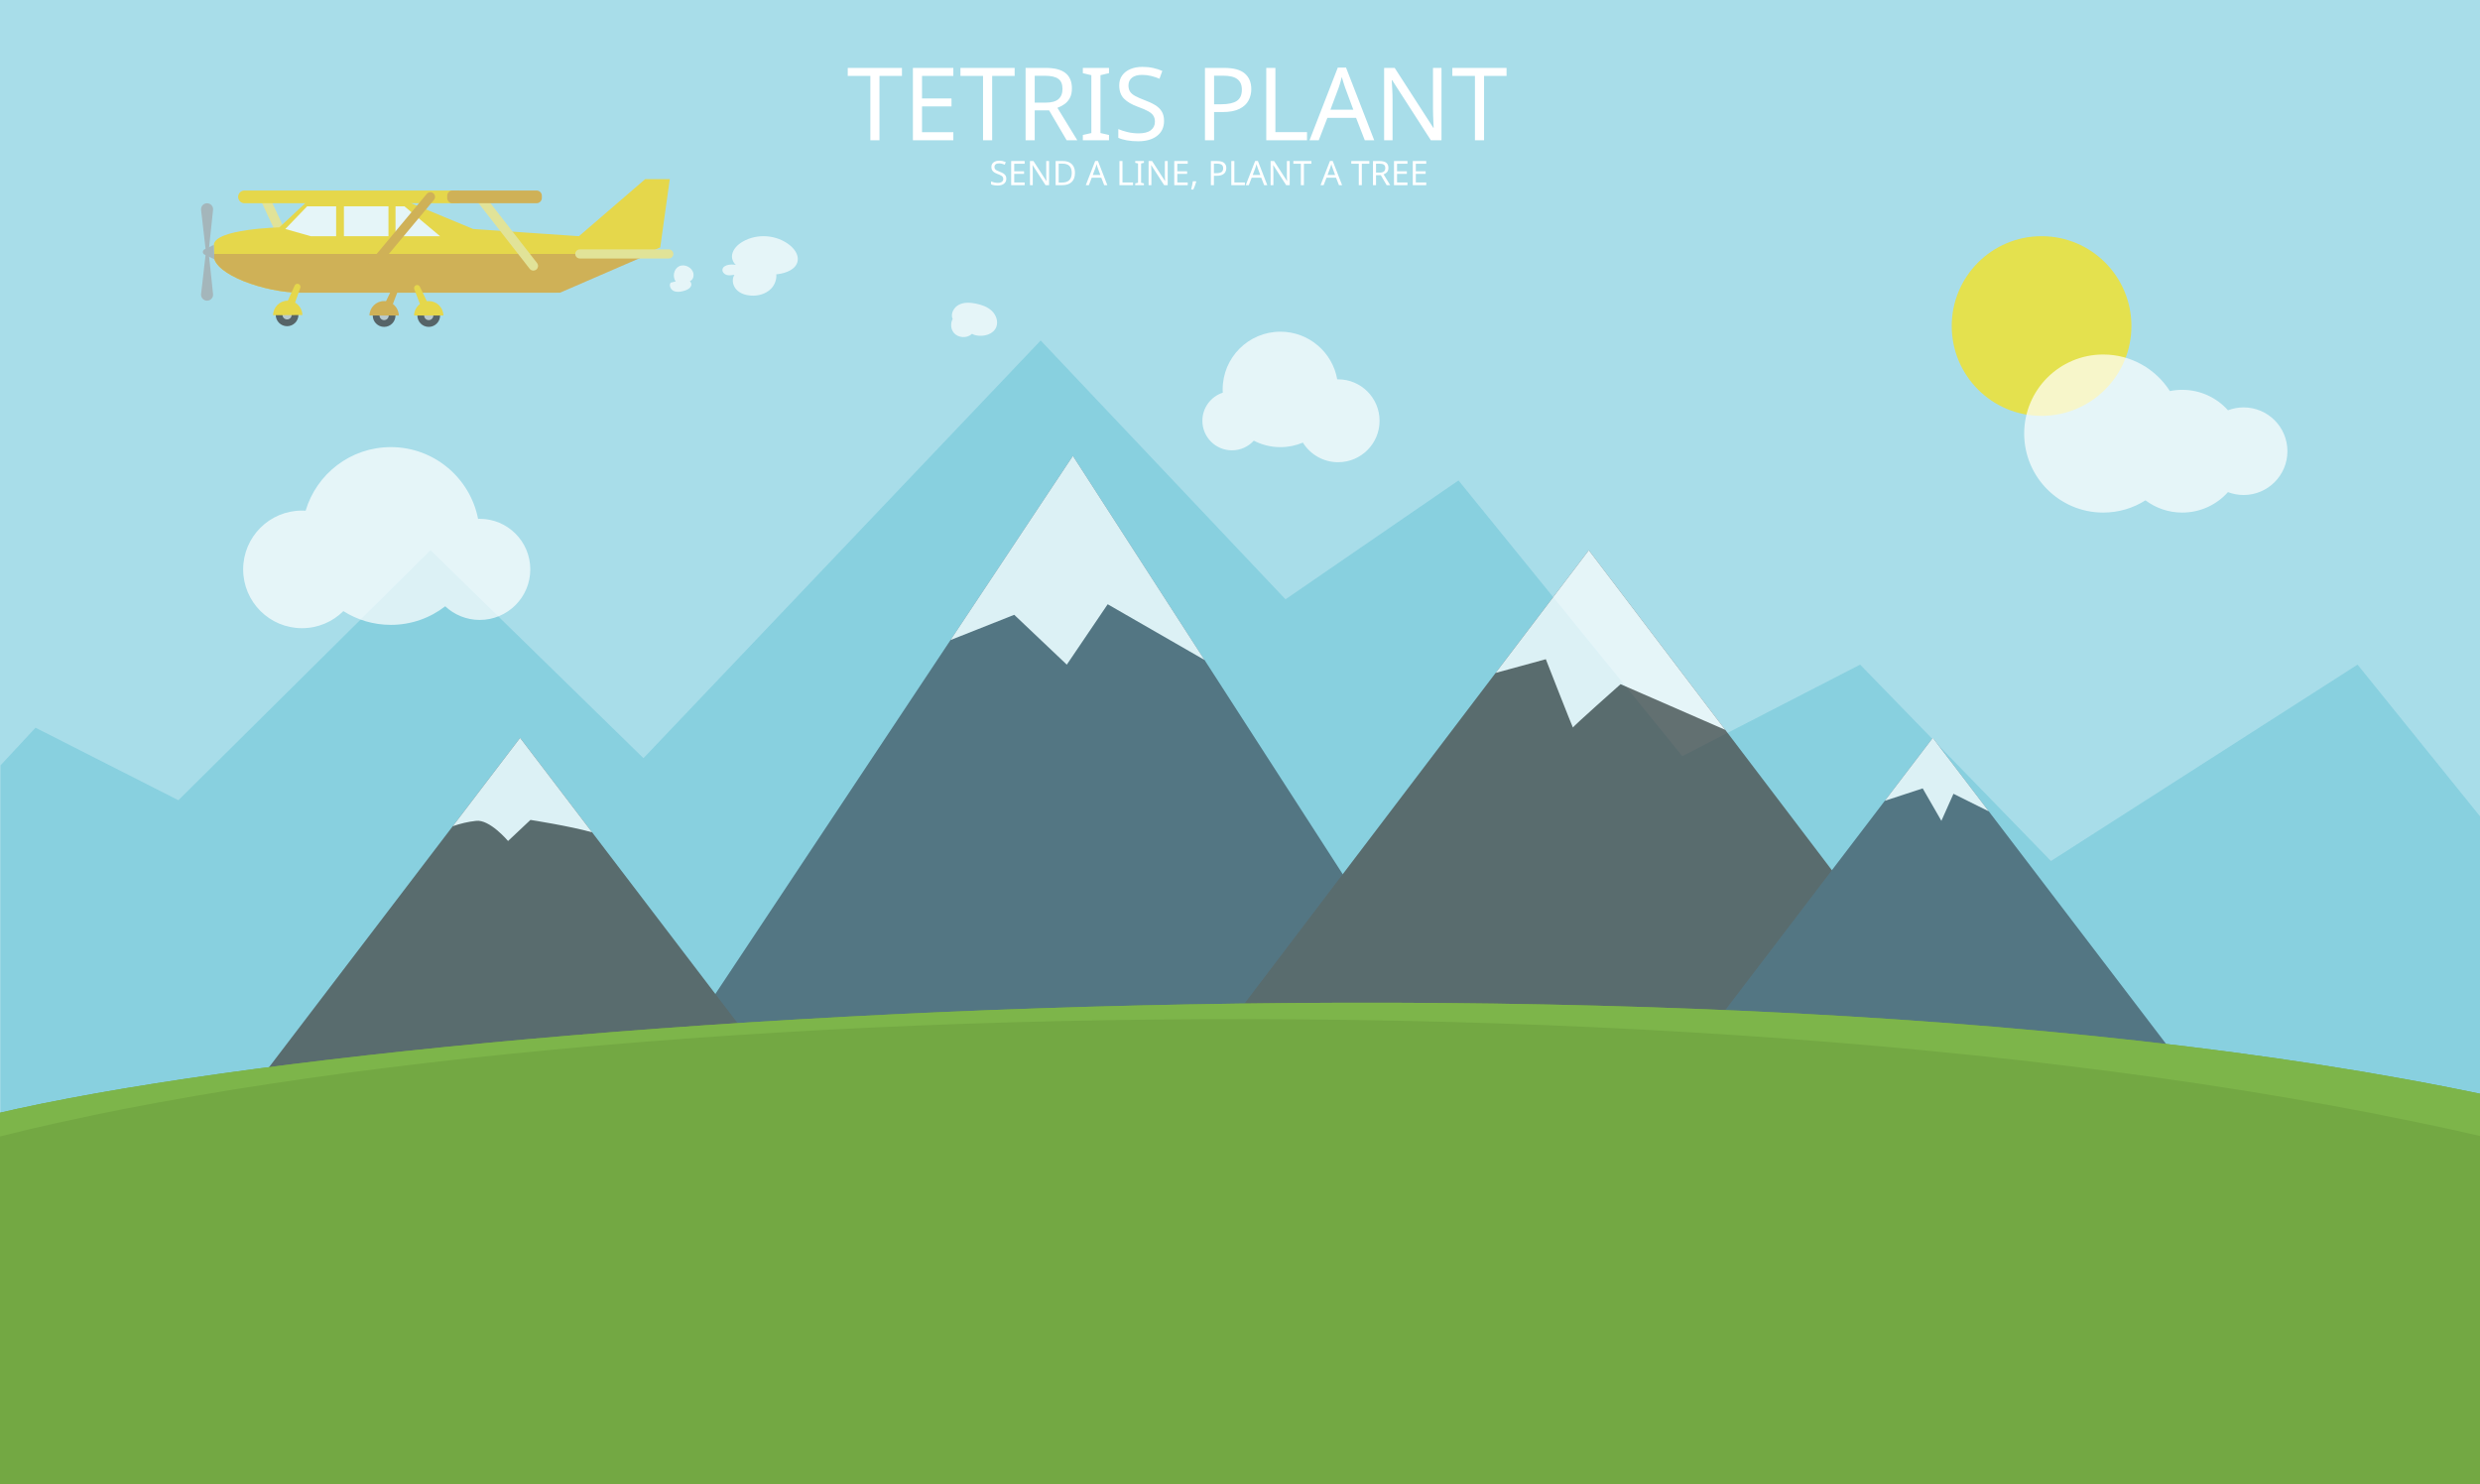
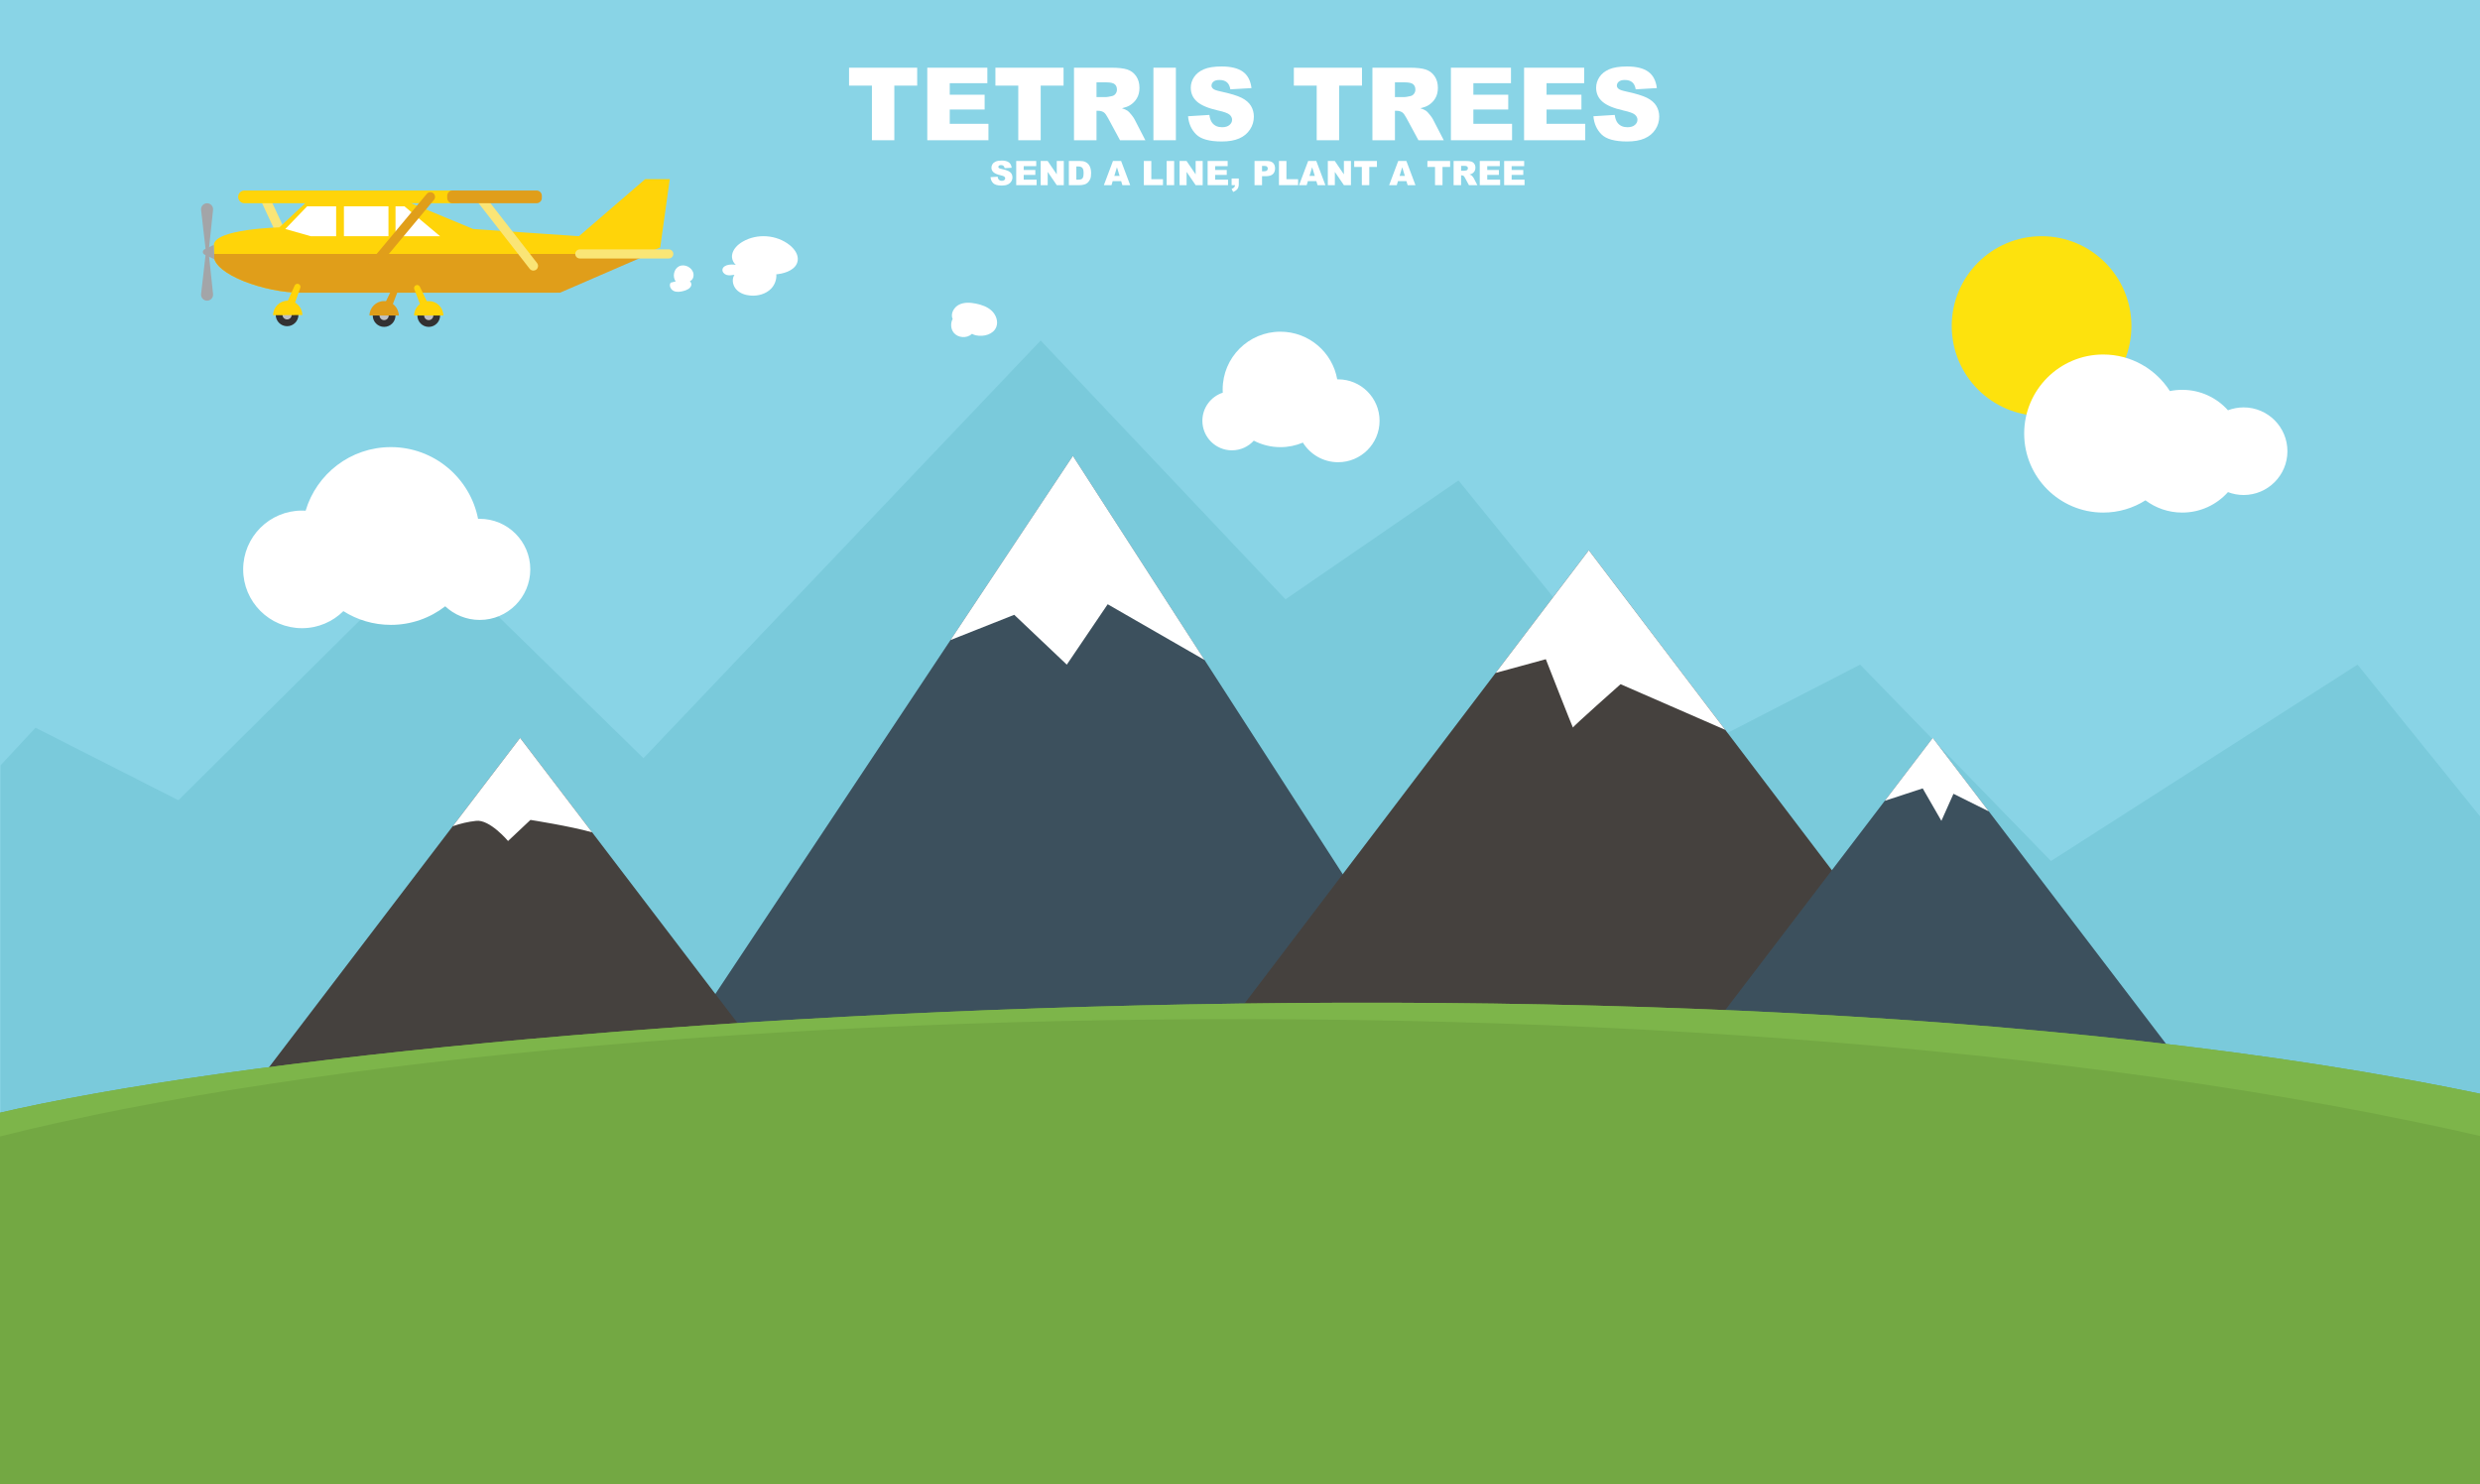
<svg xmlns="http://www.w3.org/2000/svg" version="1.1" x="0px" y="0px" width="1435.453px" height="858.529px" viewBox="0 0 1435.453 858.529" enable-background="new 0 0 1435.453 858.529" xml:space="preserve">
  <g id="Layer_1">
-     <g opacity="0.7">
+     <g>
      <rect x="-3.911" y="-50.639" fill="#89D4E6" width="1440.756" height="980.137" />
    </g>
  </g>
  <g id="mountains">
-     <g opacity="0.7">
+     <g>
      <polygon fill="#7ACADB" points="1364.574,384.71 1187.106,498.375 1076.668,384.71 973.743,437.68 844.191,278.098     744.062,346.905 602.359,197.09 372.446,438.859 249.191,318.483 103.254,463.193 20.563,421.225 0.323,442.982 0.323,662.85     1435.453,752.295 1435.453,472.496   " />
    </g>
-     <g opacity="0.7">
+     <g>
      <g>
        <g>
          <g>
            <polygon fill="#3C505D" points="894.743,688.236 309.365,732.869 621.001,263.882      " />
          </g>
        </g>
        <g>
          <g>
            <polygon fill="#FFFFFF" points="617.479,384.711 641.143,349.758 697.206,382.014 621.001,263.882 550.174,370.471        587.054,355.862      " />
          </g>
        </g>
      </g>
      <g>
        <g>
          <g>
            <polygon fill="#45413E" points="500.129,688.236 101.959,688.236 301.043,427.096      " />
          </g>
        </g>
        <g>
          <g>
            <path fill="#FFFFFF" d="M294.069,486.793l12.959-12.205c0,0,23.439,3.654,35.718,7.209l-41.703-54.701l-38.989,51.143       c4.374-1.551,8.896-2.602,13.421-3.096C283.364,474.033,294.069,486.793,294.069,486.793z" />
          </g>
        </g>
      </g>
      <g>
        <g>
          <g>
            <polygon fill="#45413E" points="1200.48,688.236 638.777,688.236 919.629,318.483      " />
          </g>
        </g>
        <g>
          <path fill="#FFFFFF" d="M919.629,318.483l-53.948,71.025l29.062-7.941c0,0,15.722,40.224,15.722,39.546      s27.539-25.084,27.539-25.084l60.601,26.43L919.629,318.483z" />
        </g>
      </g>
      <g>
        <g>
          <g>
            <polygon fill="#3C505D" points="1317.799,688.236 919.629,688.236 1118.714,427.096      " />
          </g>
        </g>
        <g>
          <polygon fill="#FFFFFF" points="1118.714,427.096 1090.935,463.533 1112.882,456.336 1123.696,475.125 1130.692,459.467       1151.15,469.645     " />
        </g>
      </g>
    </g>
  </g>
  <g id="green">
    <g>
      <g>
        <path fill="#73A843" d="M1570.018,668.979C1154.805,527.664,239.902,582.438-15.847,647.913     c-174.645,44.713-498.567-1.803-627.229,8.218c-52.535,4.092,524.739,128.095,554.283,161.944     c29.548,33.848,76.413,56.469,125.027,72.408c112.025,36.729,236.472,42.405,358.091,45.173     c220.712,5.021,441.727,2.088,662.086-8.788c146.139-7.211,295.039-18.503,428.939-64.364     c31.971-10.946,64.582-25.244,84.666-46.667V668.979z" />
      </g>
      <g>
        <path fill="#7DB54A" d="M-15.847,647.913c-174.644,44.713-498.567-1.804-627.229,8.218c-14.015,1.092,16.801,10.72,70.062,24.886     c152.575,3.081,407.104,21.345,554.729-18.466c353.763-95.402,1173.089-108.826,1588.302,32.487v-26.06     C1154.805,527.664,239.902,582.438-15.847,647.913z" />
      </g>
    </g>
-     <text transform="matrix(1 0 0 1 490.0962 81.1758)" fill="#FFFFFF" font-family="'Arial-Black'" font-size="58.656">TETRIS PLANT</text>
-     <text transform="matrix(1 0 0 1 572.6533 107.1729)" fill="#FFFFFF" font-family="'Arial-Black'" font-size="19.552">SEND A LINE, PLANT A TREE</text>
+     <g>
+       <path fill="#FFFFFF" d="M491.442,39.188h39.438v10.368h-13.232v31.619h-12.974V49.557h-13.232V39.188z" />
+       <path fill="#FFFFFF" d="M536.724,39.188h34.77v8.964h-21.767v6.673h20.191v8.563h-20.191v8.277h22.397v9.509h-35.4V39.188z" />
+       <path fill="#FFFFFF" d="M576.162,39.188H615.6v10.368h-13.232v31.619h-12.974V49.557h-13.232V39.188z" />
+       <path fill="#FFFFFF" d="M621.643,81.176V39.188h21.624c4.01,0,7.074,0.344,9.193,1.031c2.12,0.687,3.828,1.962,5.127,3.823    c1.298,1.862,1.948,4.129,1.948,6.802c0,2.33-0.497,4.339-1.49,6.029c-0.994,1.69-2.36,3.06-4.098,4.11    c-1.108,0.669-2.627,1.222-4.557,1.661c1.545,0.517,2.671,1.033,3.377,1.548c0.477,0.344,1.168,1.08,2.075,2.208    c0.906,1.127,1.512,1.997,1.817,2.608l6.283,12.167h-14.66l-6.935-12.831c-0.878-1.661-1.661-2.74-2.349-3.236    c-0.936-0.649-1.996-0.974-3.179-0.974h-1.146v17.041H621.643z M634.674,56.201h5.47c0.592,0,1.737-0.191,3.437-0.573    c0.859-0.172,1.561-0.611,2.105-1.318c0.544-0.706,0.816-1.518,0.816-2.434c0-1.355-0.43-2.396-1.289-3.122    c-0.859-0.725-2.473-1.088-4.84-1.088h-5.7V56.201z" />
+       <path fill="#FFFFFF" d="M667.611,39.188h13.003v41.987h-13.003V39.188z" />
+       <path fill="#FFFFFF" d="M687.66,67.285l12.344-0.773c0.268,2.005,0.812,3.533,1.633,4.583c1.336,1.7,3.246,2.549,5.729,2.549    c1.852,0,3.279-0.434,4.281-1.303s1.504-1.876,1.504-3.022c0-1.088-0.478-2.062-1.432-2.921c-0.955-0.859-3.17-1.67-6.645-2.434    c-5.691-1.279-9.749-2.979-12.173-5.098c-2.444-2.12-3.666-4.821-3.666-8.105c0-2.157,0.625-4.196,1.876-6.115    c1.25-1.919,3.131-3.427,5.642-4.525c2.511-1.098,5.952-1.646,10.325-1.646c5.365,0,9.456,0.998,12.273,2.993    c2.815,1.996,4.491,5.17,5.025,9.523l-12.229,0.716c-0.326-1.891-1.008-3.265-2.049-4.125c-1.041-0.859-2.477-1.289-4.311-1.289    c-1.508,0-2.645,0.32-3.408,0.959s-1.145,1.417-1.145,2.334c0,0.668,0.314,1.27,0.944,1.805c0.61,0.554,2.062,1.069,4.354,1.546    c5.671,1.222,9.733,2.458,12.187,3.709c2.453,1.251,4.238,2.802,5.355,4.654s1.676,3.923,1.676,6.215    c0,2.692-0.744,5.175-2.234,7.447c-1.488,2.272-3.57,3.995-6.243,5.169s-6.043,1.761-10.11,1.761    c-7.141,0-12.086-1.375-14.835-4.124S688.022,71.524,687.66,67.285z" />
+       <path fill="#FFFFFF" d="M748.895,39.188h39.438v10.368h-13.231v31.619h-12.975V49.557h-13.231V39.188z" />
+       <path fill="#FFFFFF" d="M794.375,81.176V39.188h21.624c4.01,0,7.074,0.344,9.193,1.031c2.119,0.687,3.828,1.962,5.127,3.823    c1.298,1.862,1.947,4.129,1.947,6.802c0,2.33-0.496,4.339-1.49,6.029c-0.993,1.69-2.359,3.06-4.098,4.11    c-1.108,0.669-2.627,1.222-4.557,1.661c1.545,0.517,2.671,1.033,3.378,1.548c0.477,0.344,1.168,1.08,2.074,2.208    c0.906,1.127,1.513,1.997,1.817,2.608l6.283,12.167h-14.66l-6.935-12.831c-0.879-1.661-1.661-2.74-2.349-3.236    c-0.936-0.649-1.995-0.974-3.179-0.974h-1.146v17.041H794.375z M807.406,56.201h5.471c0.592,0,1.737-0.191,3.438-0.573    c0.858-0.172,1.561-0.611,2.104-1.318c0.544-0.706,0.816-1.518,0.816-2.434c0-1.355-0.43-2.396-1.289-3.122    c-0.859-0.725-2.473-1.088-4.84-1.088h-5.7V56.201z" />
+       <path fill="#FFFFFF" d="M839.8,39.188h34.77v8.964h-21.767v6.673h20.191v8.563h-20.191v8.277h22.396v9.509H839.8V39.188z" />
+       <path fill="#FFFFFF" d="M882.159,39.188h34.77v8.964h-21.767v6.673h20.191v8.563h-20.191v8.277h22.396v9.509h-35.399V39.188z" />
+       <path fill="#FFFFFF" d="M922.284,67.285l12.345-0.773c0.267,2.005,0.812,3.533,1.632,4.583c1.337,1.7,3.246,2.549,5.729,2.549    c1.852,0,3.279-0.434,4.282-1.303c1.002-0.869,1.503-1.876,1.503-3.022c0-1.088-0.478-2.062-1.432-2.921    c-0.955-0.859-3.17-1.67-6.645-2.434c-5.69-1.279-9.748-2.979-12.173-5.098c-2.444-2.12-3.666-4.821-3.666-8.105    c0-2.157,0.626-4.196,1.876-6.115c1.251-1.919,3.132-3.427,5.643-4.525c2.511-1.098,5.952-1.646,10.325-1.646    c5.365,0,9.456,0.998,12.272,2.993c2.816,1.996,4.491,5.17,5.026,9.523l-12.229,0.716c-0.325-1.891-1.008-3.265-2.048-4.125    c-1.041-0.859-2.478-1.289-4.311-1.289c-1.509,0-2.645,0.32-3.408,0.959s-1.146,1.417-1.146,2.334c0,0.668,0.314,1.27,0.945,1.805    c0.61,0.554,2.062,1.069,4.354,1.546c5.67,1.222,9.732,2.458,12.187,3.709c2.453,1.251,4.238,2.802,5.355,4.654    s1.676,3.923,1.676,6.215c0,2.692-0.745,5.175-2.234,7.447c-1.489,2.272-3.57,3.995-6.243,5.169    c-2.674,1.174-6.044,1.761-10.11,1.761c-7.142,0-12.087-1.375-14.836-4.124C924.203,75.018,922.646,71.524,922.284,67.285z" />
+     </g>
+     <g>
+       <path fill="#FFFFFF" d="M573.331,102.542l4.115-0.258c0.089,0.668,0.271,1.178,0.544,1.528c0.445,0.566,1.082,0.85,1.909,0.85    c0.617,0,1.093-0.145,1.427-0.435s0.501-0.625,0.501-1.007c0-0.363-0.159-0.687-0.478-0.974c-0.318-0.286-1.057-0.557-2.215-0.812    c-1.897-0.426-3.25-0.993-4.058-1.699c-0.814-0.707-1.222-1.607-1.222-2.702c0-0.719,0.208-1.399,0.625-2.039    s1.044-1.142,1.881-1.508c0.837-0.366,1.984-0.549,3.441-0.549c1.789,0,3.152,0.333,4.091,0.998    c0.938,0.665,1.497,1.723,1.675,3.174l-4.077,0.239c-0.108-0.63-0.335-1.088-0.683-1.375c-0.347-0.286-0.826-0.429-1.437-0.429    c-0.503,0-0.882,0.106-1.136,0.32c-0.255,0.213-0.382,0.472-0.382,0.778c0,0.223,0.105,0.423,0.315,0.602    c0.204,0.185,0.688,0.356,1.451,0.516c1.89,0.407,3.244,0.819,4.062,1.236s1.413,0.934,1.786,1.551    c0.372,0.617,0.558,1.308,0.558,2.072c0,0.897-0.248,1.725-0.745,2.482c-0.496,0.758-1.19,1.332-2.081,1.723    c-0.891,0.392-2.014,0.587-3.37,0.587c-2.38,0-4.029-0.458-4.945-1.375S573.452,103.956,573.331,102.542z" />
+       <path fill="#FFFFFF" d="M588.196,93.177h11.59v2.988h-7.255v2.225h6.73v2.854h-6.73v2.759h7.466v3.169h-11.8V93.177z" />
+       <path fill="#FFFFFF" d="M602.354,93.177h4.039l5.27,7.743v-7.743h4.076v13.996h-4.076l-5.241-7.685v7.685h-4.067V93.177z" />
+       <path fill="#FFFFFF" d="M618.669,93.177h6.425c1.266,0,2.29,0.172,3.069,0.515c0.779,0.344,1.424,0.837,1.933,1.48    c0.509,0.643,0.878,1.391,1.107,2.244s0.344,1.756,0.344,2.711c0,1.496-0.17,2.655-0.511,3.479    c-0.341,0.825-0.813,1.515-1.418,2.072c-0.604,0.557-1.254,0.928-1.947,1.112c-0.949,0.254-1.808,0.382-2.578,0.382h-6.425V93.177    z M622.994,96.347v7.647h1.06c0.904,0,1.547-0.1,1.929-0.301c0.382-0.2,0.681-0.55,0.897-1.05c0.216-0.5,0.325-1.31,0.325-2.43    c0-1.483-0.242-2.498-0.726-3.046c-0.484-0.547-1.286-0.821-2.406-0.821H622.994z" />
+       <path fill="#FFFFFF" d="M648.945,104.862h-4.91l-0.682,2.311h-4.416l5.26-13.996h4.717l5.259,13.996h-4.529L648.945,104.862z     M648.048,101.836l-1.544-5.031l-1.529,5.031H648.048z" />
+       <path fill="#FFFFFF" d="M662.07,93.177h4.325v10.549h6.75v3.446H662.07V93.177z" />
+       <path fill="#FFFFFF" d="M675.283,93.177h4.334v13.996h-4.334V93.177z" />
+       <path fill="#FFFFFF" d="M682.748,93.177h4.039l5.27,7.743v-7.743h4.076v13.996h-4.076l-5.241-7.685v7.685h-4.067V93.177z" />
+       <path fill="#FFFFFF" d="M698.997,93.177h11.59v2.988h-7.255v2.225h6.73v2.854h-6.73v2.759h7.465v3.169h-11.8V93.177z" />
+       <path fill="#FFFFFF" d="M712.878,103.316h4.153v3.198c0,1.177-0.245,2.106-0.735,2.788s-1.327,1.283-2.511,1.804l-0.907-1.699    c0.738-0.344,1.246-0.686,1.522-1.026c0.277-0.34,0.432-0.743,0.463-1.208h-1.985V103.316z" />
+       <path fill="#FFFFFF" d="M726.139,93.177h7.189c1.565,0,2.738,0.372,3.518,1.117s1.17,1.805,1.17,3.179    c0,1.413-0.426,2.517-1.275,3.313c-0.85,0.795-2.146,1.193-3.89,1.193h-2.368v5.193h-4.344V93.177z M730.482,99.144h1.061    c0.834,0,1.419-0.145,1.756-0.435c0.338-0.29,0.506-0.66,0.506-1.112c0-0.439-0.146-0.812-0.438-1.117    c-0.293-0.306-0.844-0.458-1.651-0.458h-1.232V99.144z" />
+       <path fill="#FFFFFF" d="M740.277,93.177h4.325v10.549h6.749v3.446h-11.074V93.177z" />
+       <path fill="#FFFFFF" d="M761.923,104.862h-4.909l-0.683,2.311h-4.416l5.261-13.996h4.718l5.259,13.996h-4.529L761.923,104.862z     M761.026,101.836l-1.545-5.031l-1.529,5.031H761.026z" />
+       <path fill="#FFFFFF" d="M768.556,93.177h4.038l5.27,7.743v-7.743h4.077v13.996h-4.077l-5.241-7.685v7.685h-4.066V93.177z" />
+       <path fill="#FFFFFF" d="M783.83,93.177h13.146v3.456h-4.41v10.54h-4.325v-10.54h-4.411V93.177z" />
+       <path fill="#FFFFFF" d="M814.059,104.862h-4.909l-0.683,2.311h-4.416l5.261-13.996h4.718l5.259,13.996h-4.529L814.059,104.862z     M813.162,101.836l-1.545-5.031l-1.529,5.031H813.162z" />
+       <path fill="#FFFFFF" d="M826.199,93.177h13.146v3.456h-4.41v10.54h-4.325v-10.54h-4.411V93.177z" />
+       <path fill="#FFFFFF" d="M841.36,107.173V93.177h7.208c1.337,0,2.358,0.114,3.064,0.344c0.706,0.229,1.276,0.654,1.709,1.274    s0.649,1.376,0.649,2.267c0,0.777-0.166,1.447-0.497,2.01c-0.331,0.563-0.786,1.02-1.366,1.37    c-0.369,0.223-0.875,0.407-1.519,0.554c0.515,0.172,0.891,0.344,1.126,0.516c0.159,0.114,0.39,0.36,0.691,0.736    c0.302,0.375,0.504,0.666,0.605,0.869l2.095,4.056h-4.887l-2.312-4.277c-0.293-0.554-0.554-0.914-0.783-1.079    c-0.312-0.216-0.665-0.324-1.06-0.324h-0.382v5.68H841.36z M845.704,98.848h1.823c0.197,0,0.579-0.064,1.146-0.191    c0.286-0.058,0.52-0.204,0.701-0.439c0.182-0.235,0.272-0.506,0.272-0.812c0-0.452-0.144-0.798-0.43-1.041    c-0.287-0.242-0.824-0.363-1.613-0.363h-1.9V98.848z" />
+       <path fill="#FFFFFF" d="M856.502,93.177h11.59v2.988h-7.256v2.225h6.73v2.854h-6.73v2.759h7.466v3.169h-11.8V93.177z" />
+       <path fill="#FFFFFF" d="M870.622,93.177h11.59v2.988h-7.256v2.225h6.73v2.854h-6.73v2.759h7.466v3.169h-11.8V93.177z" />
+     </g>
  </g>
  <g id="bush">
</g>
  <g id="plane">
-     <g opacity="0.7">
+     <g>
      <g>
        <g>
          <path fill="#FAE576" d="M169.799,152.797c-1.021,0-1.997-0.58-2.456-1.565l-16.696-35.877c-0.631-1.355-0.043-2.965,1.312-3.596      c1.356-0.631,2.965-0.042,3.596,1.312l16.696,35.877c0.631,1.355,0.043,2.965-1.312,3.596      C170.57,152.715,170.181,152.797,169.799,152.797z" />
        </g>
        <g>
          <path fill="#FFD409" d="M141.532,117.647h122.883c2.04,0,3.693-1.653,3.693-3.693l0,0c0-2.039-1.653-3.692-3.693-3.692H141.532      c-2.04,0-3.693,1.653-3.693,3.692l0,0C137.839,115.994,139.493,117.647,141.532,117.647z" />
        </g>
        <g>
          <path fill="#FFD409" d="M373.442,103.685l-38.326,33.029l-61.257-4.17l-37.708-15.651l-58.722,0.027l-15.738,14.699      c0,0-37.433,0.896-37.936,10.112c-0.017,0.317-0.027,5.897-0.027,6.233c0,10.962,29.787,21.463,50.188,21.463      c20.401,0,147.746,0,147.746,0l60.49-26.217l5.523-39.524H373.442z" />
        </g>
        <g>
          <g>
            <path fill="#E09E1A" d="M227.477,165.958l-5.11,10.607l4.091,1.88l4.248-11.095c0.331-0.866-0.066-1.841-0.909-2.228l0,0       C228.925,164.722,227.893,165.094,227.477,165.958z" />
          </g>
          <g>
            <g>
              <circle fill="#333132" cx="222.334" cy="182.633" r="6.577" />
            </g>
            <g>
              <circle fill="#BEC0C2" cx="222.335" cy="182.633" r="2.661" />
            </g>
          </g>
          <g>
            <path fill="#E09E1A" d="M213.847,182.633c0.065-4.635,3.837-8.374,8.487-8.374s8.423,3.739,8.487,8.374H213.847z" />
          </g>
        </g>
        <g>
          <g>
            <path fill="#E09E1A" d="M123.755,146.984c-0.017,0.317-0.027,0.643-0.027,0.979c0,10.962,29.787,21.463,50.188,21.463       c20.401,0,150.235,0,150.235,0l51.779-22.442H123.755z" />
          </g>
        </g>
        <g>
          <g>
            <path fill="#A3A5A8" d="M119.856,174.033L119.856,174.033c-2.082,0-3.698-1.813-3.461-3.881l2.786-24.312l-2.786-24.312       c-0.237-2.067,1.38-3.88,3.461-3.88l0,0c2.069,0,3.682,1.793,3.464,3.851l-2.575,24.342l2.575,24.342       C123.538,172.24,121.925,174.033,119.856,174.033z" />
          </g>
          <g>
            <path fill="#A3A5A8" d="M123.755,141.73l-5.375,2.583c-1.279,0.614-1.277,2.436,0.003,3.048l5.713,2.729L123.755,141.73z" />
          </g>
        </g>
      </g>
      <g>
        <polygon fill="#FFFFFF" points="165.143,132.543 177.782,119.42 194.562,119.42 194.562,136.714 179.853,136.714    " />
      </g>
      <g>
        <rect x="199.066" y="119.42" fill="#FFFFFF" width="25.782" height="17.294" />
      </g>
      <g>
        <polygon fill="#FFFFFF" points="228.932,119.42 234.094,119.42 254.714,136.714 228.932,136.714    " />
      </g>
      <g>
        <path fill="#FAE676" d="M335.605,149.62h51.487c1.455,0,2.635-1.18,2.635-2.635l0,0c0-1.456-1.18-2.635-2.635-2.635h-51.487     c-1.455,0-2.635,1.18-2.635,2.635l0,0C332.97,148.44,334.15,149.62,335.605,149.62z" />
      </g>
      <g>
        <path fill="#FAE576" d="M308.725,156.633c-0.806,0-1.604-0.358-2.137-1.043l-31.14-39.972c-0.918-1.179-0.707-2.879,0.472-3.798     s2.879-0.707,3.798,0.472l31.14,39.972c0.918,1.179,0.707,2.879-0.472,3.798C309.892,156.446,309.306,156.633,308.725,156.633z" />
      </g>
      <g>
        <path fill="#E09E1A" d="M261.912,117.647h48.649c1.692,0,3.064-1.372,3.064-3.064v-1.256c0-1.692-1.372-3.064-3.064-3.064     h-48.649c-1.692,0-3.064,1.372-3.064,3.064v1.256C258.847,116.275,260.219,117.647,261.912,117.647z" />
      </g>
      <g>
        <g>
          <path fill="#FFD409" d="M243.015,165.958l5.11,10.607l-4.091,1.88l-4.248-11.095c-0.332-0.866,0.066-1.841,0.908-2.228l0,0      C241.567,164.722,242.599,165.094,243.015,165.958z" />
        </g>
        <g>
          <g>
            <circle fill="#333132" cx="248.157" cy="182.633" r="6.577" />
          </g>
          <g>
            <circle fill="#BEC0C2" cx="248.157" cy="182.633" r="2.661" />
          </g>
        </g>
        <g>
          <path fill="#FFD409" d="M256.645,182.633c-0.065-4.635-3.837-8.374-8.488-8.374s-8.422,3.739-8.487,8.374H256.645z" />
        </g>
      </g>
      <g>
        <g>
          <path fill="#FFD409" d="M173.819,166.601l-3.928,11.1l-4.217-1.578l4.882-10.832c0.381-0.846,1.353-1.25,2.221-0.925l0,0      C173.676,164.702,174.139,165.697,173.819,166.601z" />
        </g>
        <g>
          <g>
            <circle fill="#333132" cx="166.17" cy="182.237" r="6.577" />
          </g>
          <g>
            <circle fill="#BEC0C2" cx="166.17" cy="182.237" r="2.661" />
          </g>
        </g>
        <g>
          <path fill="#FFD409" d="M175.044,182.347c-0.097-4.634-3.895-8.347-8.545-8.314c-4.65,0.032-8.396,3.797-8.429,8.432      L175.044,182.347z" />
        </g>
      </g>
      <g>
        <path fill="#E09E1A" d="M215.756,156.633c-0.611,0-1.226-0.206-1.732-0.628c-1.148-0.957-1.302-2.664-0.345-3.812l33.342-39.972     c0.958-1.149,2.664-1.303,3.812-0.345c1.148,0.957,1.302,2.664,0.345,3.812l-33.342,39.972     C217.301,156.302,216.531,156.633,215.756,156.633z" />
      </g>
    </g>
  </g>
  <g id="sun">
-     <g opacity="0.7">
+     <g>
      <circle fill="#FDE20D" cx="1181.687" cy="188.713" r="51.999" />
    </g>
  </g>
  <g id="clouds">
-     <g opacity="0.7">
+     <g>
      <path fill="#FFFFFF" d="M277.675,300.306c-0.321,0-0.639,0.014-0.958,0.024c-4.621-23.669-25.466-41.532-50.487-41.532    c-23.324,0-43.02,15.523-49.327,36.801c-0.701-0.043-1.406-0.067-2.118-0.067c-18.798,0-34.037,15.239-34.037,34.037    s15.239,34.037,34.037,34.037c9.347,0,17.813-3.769,23.964-9.868c7.951,5.034,17.375,7.95,27.481,7.95    c11.853,0,22.768-4.011,31.467-10.746c5.23,4.891,12.252,7.89,19.978,7.89c16.161,0,29.263-13.102,29.263-29.263    S293.836,300.306,277.675,300.306z" />
    </g>
-     <g opacity="0.7">
+     <g>
      <path fill="#FFFFFF" d="M1298.631,235.808c-3.191,0-6.24,0.595-9.053,1.67c-6.504-7.264-15.953-11.836-26.471-11.836    c-2.451,0-4.846,0.249-7.158,0.722c-8.123-12.727-22.369-21.167-38.586-21.167c-25.264,0-45.744,20.48-45.744,45.745    c0,25.265,20.48,45.745,45.744,45.745c8.996,0,17.383-2.599,24.457-7.083c5.934,4.448,13.303,7.083,21.287,7.083    c10.518,0,19.967-4.572,26.471-11.836c2.812,1.076,5.861,1.67,9.053,1.67c14.004,0,25.355-11.353,25.355-25.357    C1323.986,247.16,1312.635,235.808,1298.631,235.808z" />
    </g>
-     <g opacity="0.7">
+     <g>
      <path fill="#FFFFFF" d="M774.522,219.572c-0.174,0-0.344,0.009-0.516,0.013c-2.756-15.677-16.432-27.593-32.898-27.593    c-18.453,0-33.412,14.959-33.412,33.413c0,0.636,0.021,1.267,0.057,1.895c-6.849,2.232-11.799,8.666-11.799,16.26    c0,9.445,7.656,17.102,17.102,17.102c5.018,0,9.531-2.161,12.658-5.603c4.609,2.397,9.842,3.76,15.395,3.76    c4.619,0,9.02-0.938,13.02-2.632c4.23,6.817,11.781,11.36,20.395,11.36c13.248,0,23.986-10.74,23.986-23.987    C798.509,230.311,787.771,219.572,774.522,219.572z" />
    </g>
-     <g opacity="0.7">
+     <g>
      <g>
        <path fill="#FFFFFF" d="M392.98,154.169c-3.017,1.562-3.855,6.042-1.88,8.72c-0.968,0.239-1.936,0.479-2.904,0.718     c-1.121,1.579-0.021,3.962,1.727,4.795c1.748,0.833,3.813,0.527,5.685,0.033c1.84-0.486,3.861-1.354,4.466-3.159     c0.301-0.898-0.11-1.918-0.776-2.563c0.412-0.141,0.797-0.366,1.102-0.673c0.886-0.893,1.169-2.256,0.999-3.502     C400.897,154.872,396.266,152.468,392.98,154.169z" />
      </g>
      <g>
        <path fill="#FFFFFF" d="M457.052,141.854c-7.525-6.009-18.786-6.844-27.115-2.01c-2.938,1.705-5.659,4.307-6.195,7.661     c-0.34,2.13,0.595,4.469,2.188,5.822c-1.427-0.269-2.902-0.288-4.331-0.022c-1.497,0.278-3.148,1.088-3.42,2.587     c-0.257,1.413,0.925,2.765,2.289,3.215c1.363,0.45,2.846,0.227,4.264,0l0.402-0.025c-0.113,0.144-0.218,0.293-0.303,0.453     c-1.398,2.611-0.541,6.037,1.513,8.172s5.06,3.13,8.012,3.373c4.288,0.353,8.842-0.854,11.876-3.903     c2.173-2.183,3.365-5.383,3.107-8.407c0.303-0.022,0.604-0.051,0.897-0.087c4.945-0.608,10.735-2.882,11.473-7.809     C462.235,147.366,459.823,144.067,457.052,141.854z" />
      </g>
      <g>
        <path fill="#FFFFFF" d="M574.047,179.914c-2.486-2.357-5.875-3.519-9.234-4.188c-3.237-0.644-6.745-0.856-9.697,0.618     c-2.952,1.474-5.022,5.107-3.789,8.168l0.315-0.348c-1.544,2.551-1.511,6.105,0.402,8.442c2.472,3.02,7.56,3.377,10.43,0.733     c0.043-0.04,0.083-0.086,0.124-0.129c0.685,0.455,1.523,0.722,2.338,0.896c4.512,0.966,10.074-0.563,11.737-4.867     C577.908,186.043,576.534,182.27,574.047,179.914z" />
      </g>
    </g>
  </g>
  <g id="title">
</g>
</svg>
